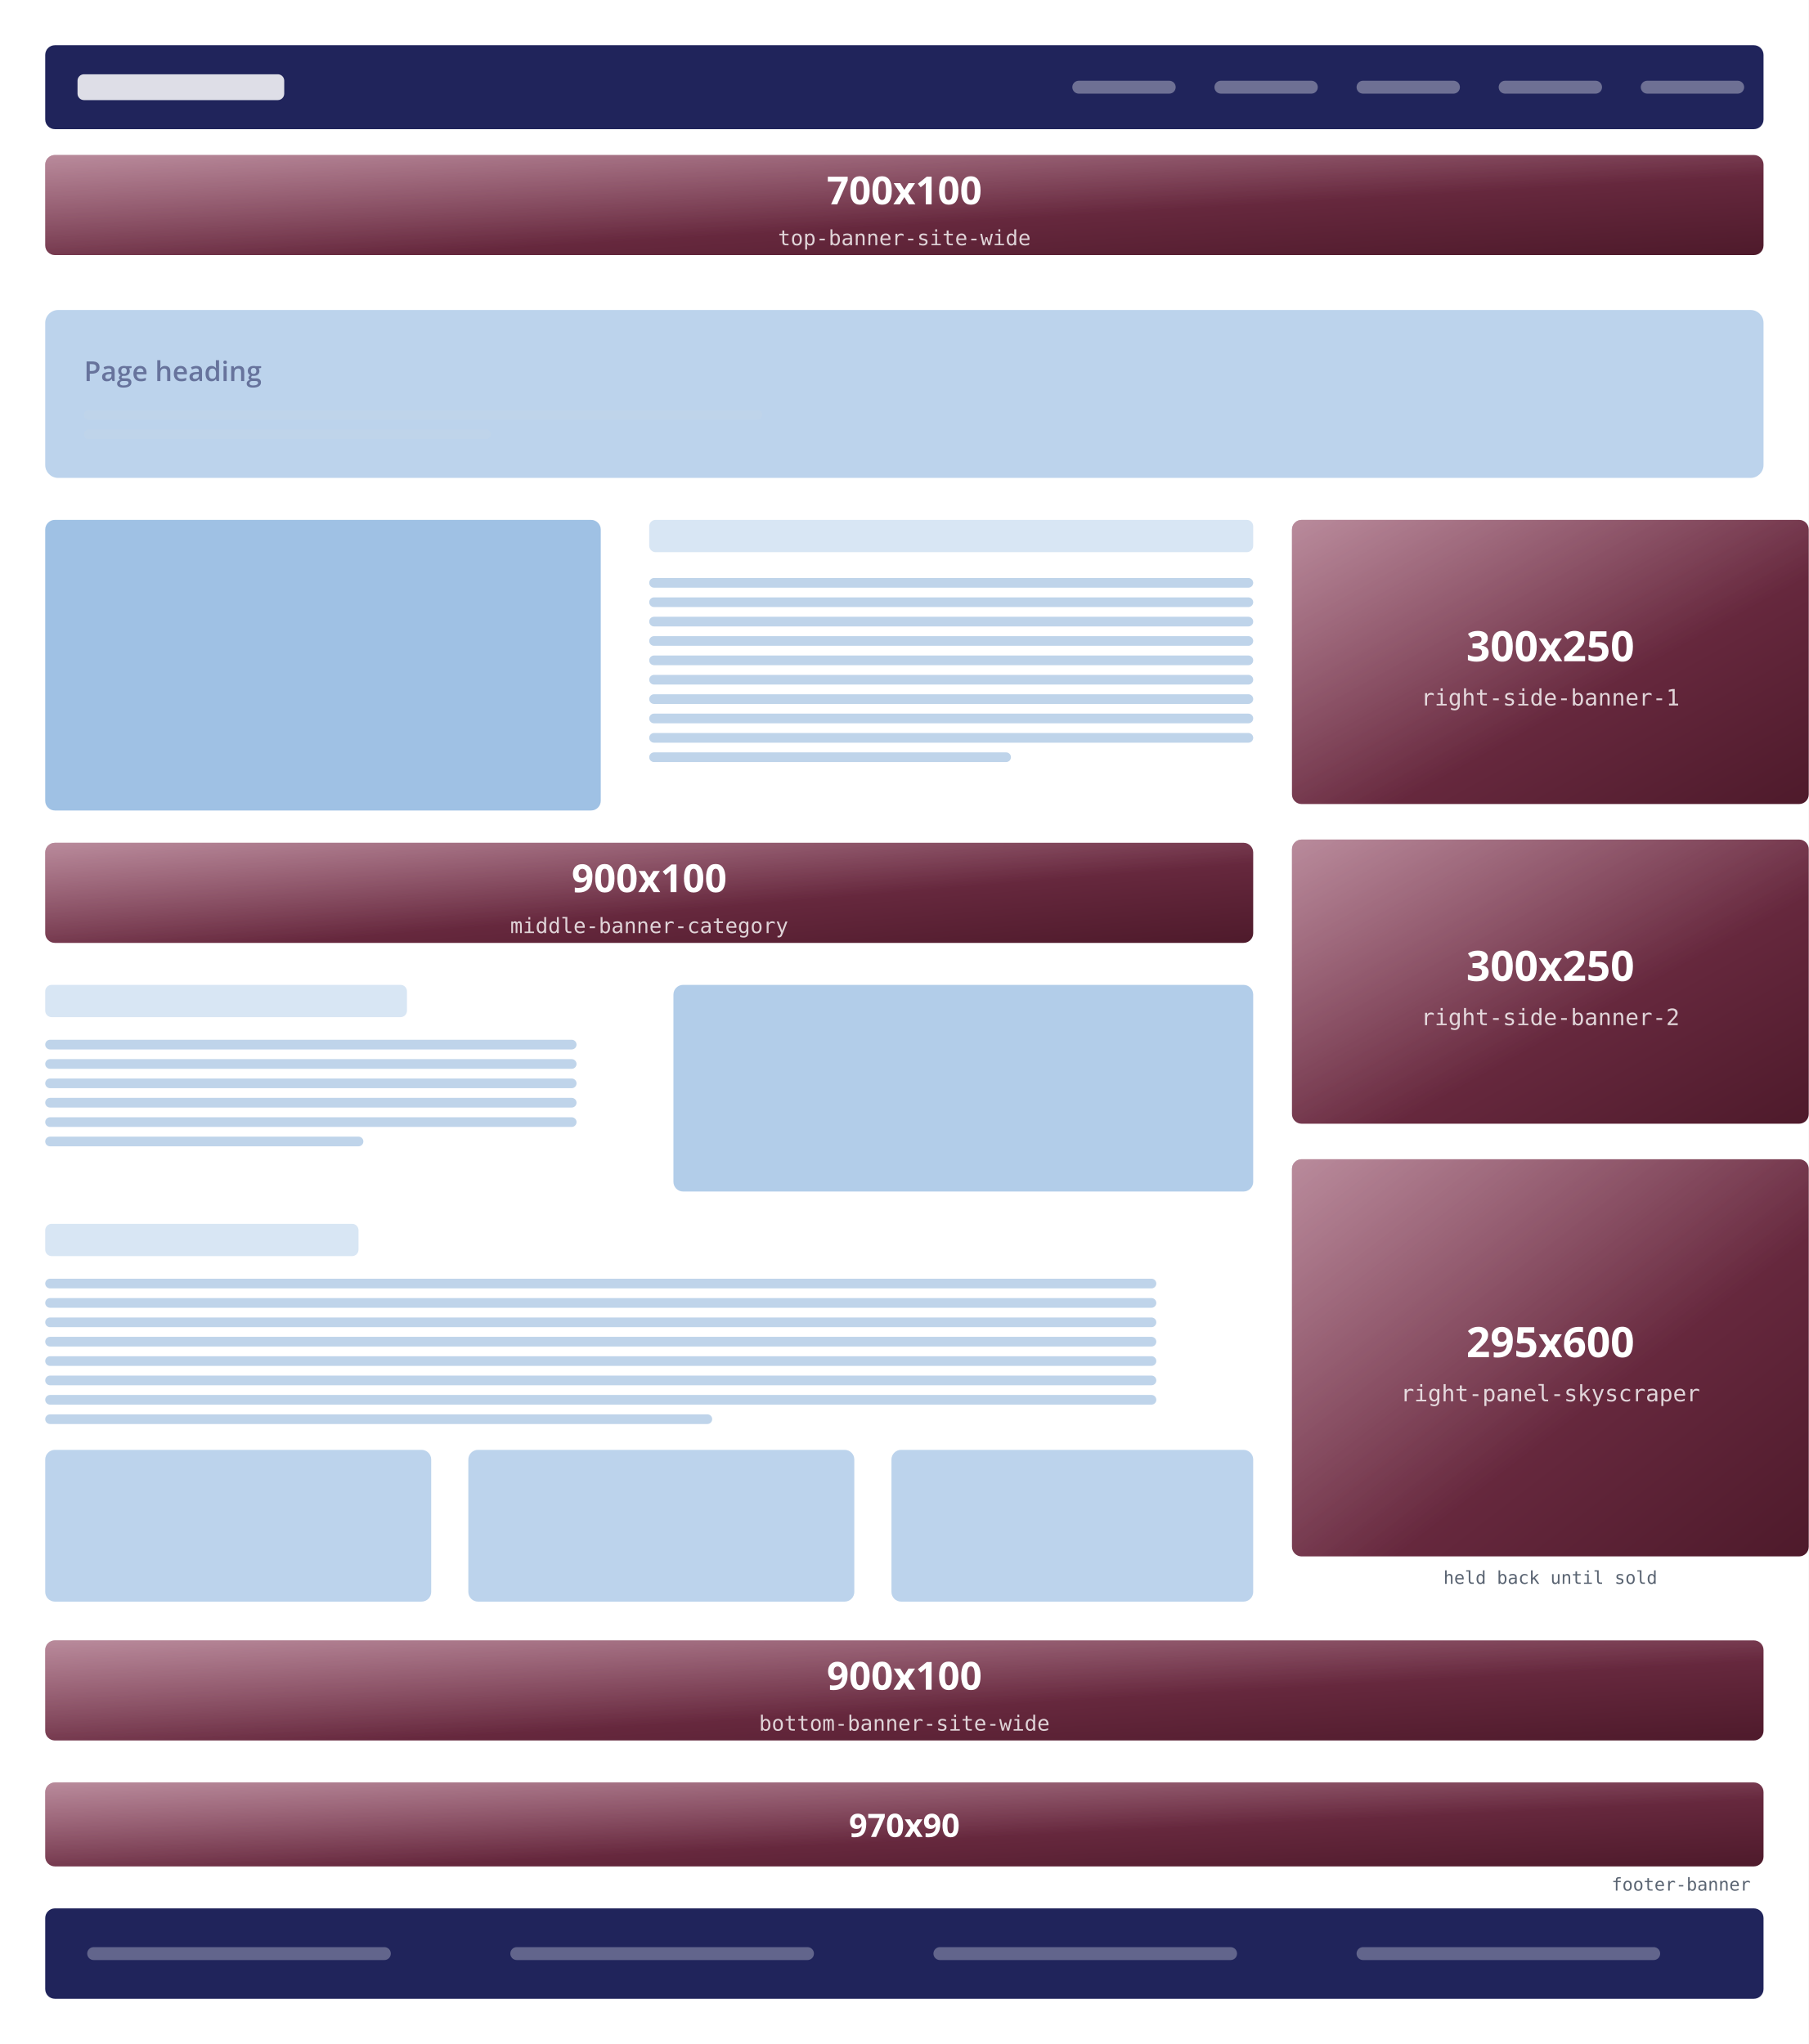
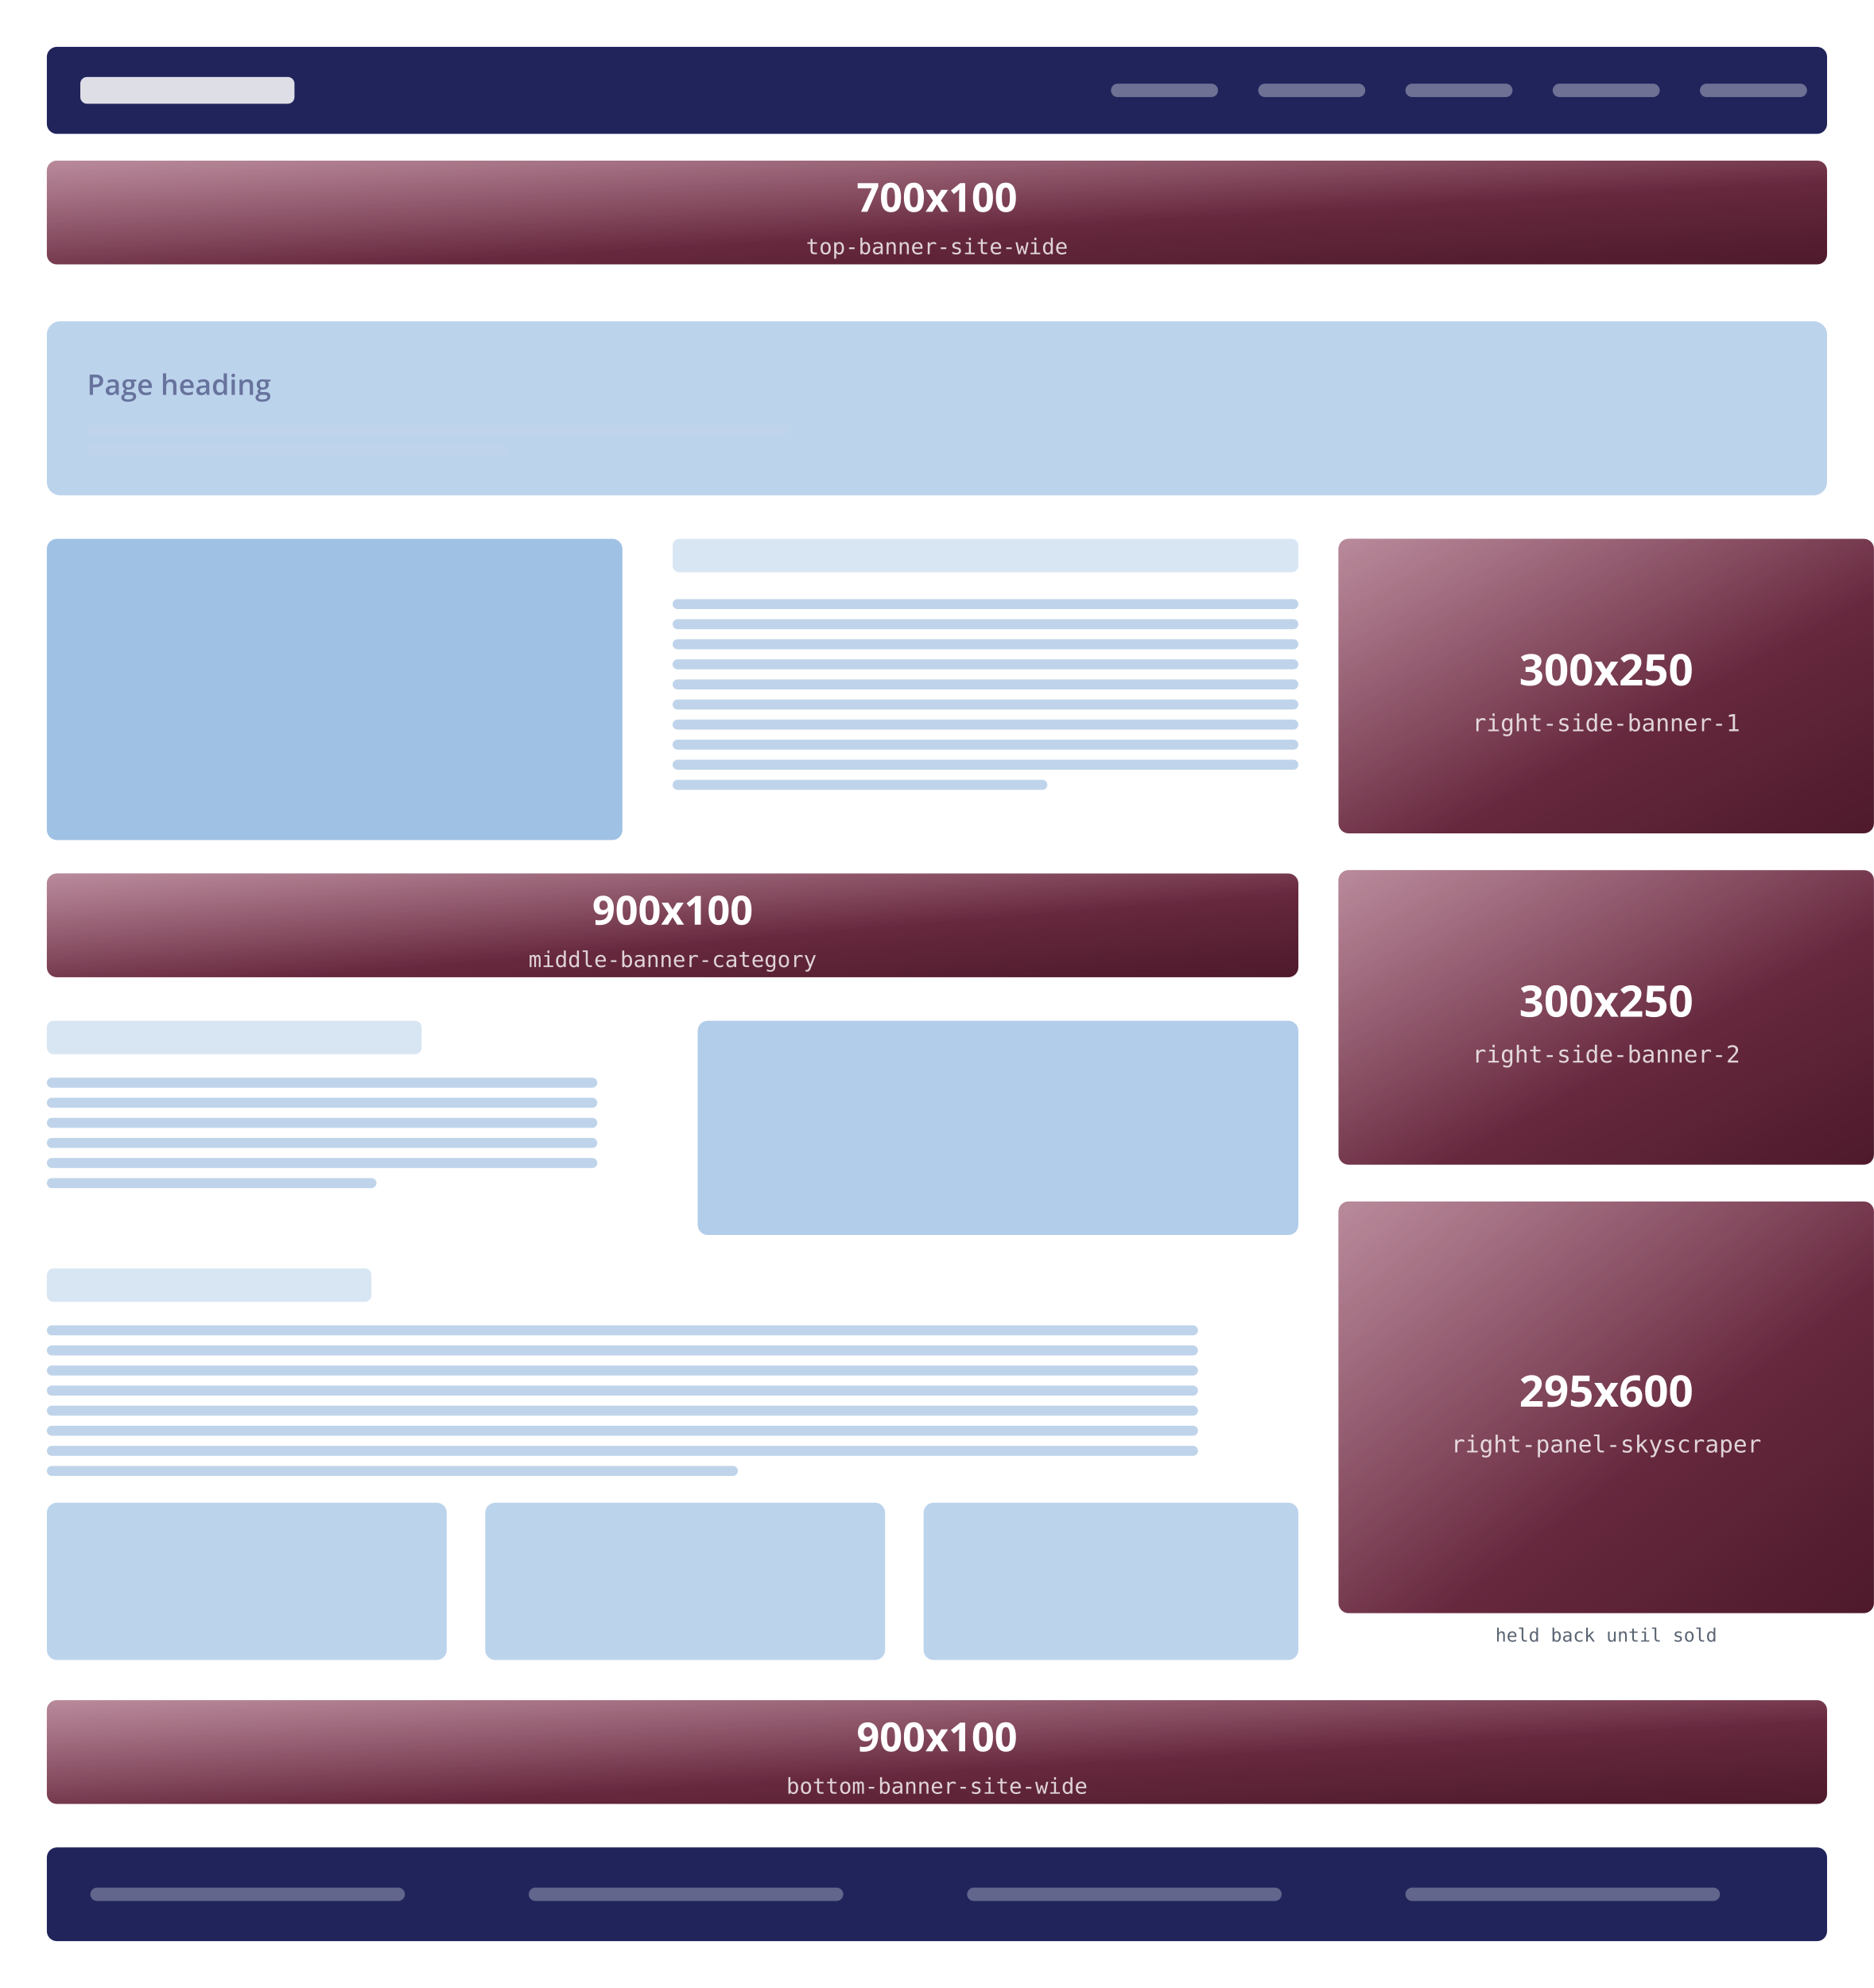
- <svg xmlns="http://www.w3.org/2000/svg" viewBox="0 0 1120 1266" width="1120" height="1266" role="img" aria-label="Pearland411 full page layout: Main column + sidebar — six zones">
+ <svg xmlns="http://www.w3.org/2000/svg" viewBox="0 0 1120 1188" width="1120" height="1188" role="img" aria-label="Pearland411 full page layout: Main column + sidebar — six zones">
  <style>
    .zsize   { font-family: 'Poppins','Open Sans',system-ui,sans-serif; font-weight: 700; fill: #FFFFFF; }
    .zkey    { font-family: ui-monospace,SFMono-Regular,Menlo,Consolas,monospace; fill: #FFFFFF; opacity: .8; }
    .zkey-out{ font-family: ui-monospace,SFMono-Regular,Menlo,Consolas,monospace; fill: #5A6472; }
    .wire    { font-family: 'Poppins','Open Sans',system-ui,sans-serif; font-weight: 600; fill: #20245B; opacity: .55; }
  </style>
  <defs>
    <linearGradient id="zone" x1="0" y1="0" x2="1" y2="1">
      <stop offset="0" stop-color="#8A3D59" />
      <stop offset="1" stop-color="#4E1A2B" />
    </linearGradient>
    <linearGradient id="sheen" x1="0" y1="0" x2="1" y2="1">
      <stop offset="0" stop-color="#FFFFFF" stop-opacity="0.4" />
      <stop offset="0.6" stop-color="#FFFFFF" stop-opacity="0" />
    </linearGradient>
  </defs>
-   <rect width="1120" height="1266" fill="#FFFFFF" />
+   <rect width="1120" height="1188" fill="#FFFFFF" />
  <rect x="28" y="28" width="1064" height="52" rx="6" fill="#20245B" />
  <rect x="48" y="46" width="128" height="16" rx="4" fill="#FFFFFF" opacity="0.85" />
  <rect x="1016" y="50" width="64" height="8" rx="4" fill="#FFFFFF" opacity="0.35" />
  <rect x="928" y="50" width="64" height="8" rx="4" fill="#FFFFFF" opacity="0.35" />
  <rect x="840" y="50" width="64" height="8" rx="4" fill="#FFFFFF" opacity="0.35" />
  <rect x="752" y="50" width="64" height="8" rx="4" fill="#FFFFFF" opacity="0.35" />
  <rect x="664" y="50" width="64" height="8" rx="4" fill="#FFFFFF" opacity="0.35" />
  <g>
    <rect x="28" y="96" width="1064" height="62" rx="6" fill="url(#zone)" />
    <rect x="28" y="96" width="1064" height="62" rx="6" fill="url(#sheen)" />
    <text x="560.0" y="117.25" text-anchor="middle" dominant-baseline="central" class="zsize" font-size="24">700x100</text>
    <text x="560.0" y="147.4" text-anchor="middle" dominant-baseline="central" class="zkey" font-size="13">top-banner-site-wide</text>
  </g>
  <rect x="28" y="192" width="1064" height="104" rx="8" fill="#9FC1E4" opacity="0.7" />
  <text x="52" y="236" class="wire" font-size="17">Page heading</text>
  <rect x="52" y="254" width="420" height="6" rx="3" fill="#BFD4EA" />
  <rect x="52" y="266" width="252" height="6" rx="3" fill="#BFD4EA" />
  <rect x="28" y="322" width="344" height="180" rx="6" fill="#9FC1E4" />
  <rect x="402" y="322" width="374" height="20" rx="4" fill="#D8E6F4" />
  <rect x="402.0" y="358" width="374" height="6" rx="3" fill="#BFD4EA" />
  <rect x="402.0" y="370" width="374" height="6" rx="3" fill="#BFD4EA" />
  <rect x="402.0" y="382" width="374" height="6" rx="3" fill="#BFD4EA" />
  <rect x="402.0" y="394" width="374" height="6" rx="3" fill="#BFD4EA" />
  <rect x="402.0" y="406" width="374" height="6" rx="3" fill="#BFD4EA" />
  <rect x="402.0" y="418" width="374" height="6" rx="3" fill="#BFD4EA" />
  <rect x="402.0" y="430" width="374" height="6" rx="3" fill="#BFD4EA" />
  <rect x="402.0" y="442" width="374" height="6" rx="3" fill="#BFD4EA" />
  <rect x="402.0" y="454" width="374" height="6" rx="3" fill="#BFD4EA" />
  <rect x="402.0" y="466" width="224" height="6" rx="3" fill="#BFD4EA" />
  <g>
    <rect x="800" y="322" width="320" height="176" rx="6" fill="url(#zone)" />
    <rect x="800" y="322" width="320" height="176" rx="6" fill="url(#sheen)" />
    <text x="960.0" y="399.5" text-anchor="middle" dominant-baseline="central" class="zsize" font-size="26">300x250</text>
    <text x="960.0" y="432.1" text-anchor="middle" dominant-baseline="central" class="zkey" font-size="14">right-side-banner-1</text>
  </g>
  <g>
    <rect x="800" y="520" width="320" height="176" rx="6" fill="url(#zone)" />
    <rect x="800" y="520" width="320" height="176" rx="6" fill="url(#sheen)" />
    <text x="960.0" y="597.5" text-anchor="middle" dominant-baseline="central" class="zsize" font-size="26">300x250</text>
    <text x="960.0" y="630.1" text-anchor="middle" dominant-baseline="central" class="zkey" font-size="14">right-side-banner-2</text>
  </g>
  <g>
    <rect x="28" y="522" width="748" height="62" rx="6" fill="url(#zone)" />
    <rect x="28" y="522" width="748" height="62" rx="6" fill="url(#sheen)" />
    <text x="402.0" y="543.25" text-anchor="middle" dominant-baseline="central" class="zsize" font-size="24">900x100</text>
    <text x="402.0" y="573.4" text-anchor="middle" dominant-baseline="central" class="zkey" font-size="13">middle-banner-category</text>
  </g>
  <rect x="28" y="610" width="224" height="20" rx="4" fill="#D8E6F4" />
  <rect x="28" y="644" width="329" height="6" rx="3" fill="#BFD4EA" />
  <rect x="28" y="656" width="329" height="6" rx="3" fill="#BFD4EA" />
  <rect x="28" y="668" width="329" height="6" rx="3" fill="#BFD4EA" />
  <rect x="28" y="680" width="329" height="6" rx="3" fill="#BFD4EA" />
  <rect x="28" y="692" width="329" height="6" rx="3" fill="#BFD4EA" />
  <rect x="28" y="704" width="197" height="6" rx="3" fill="#BFD4EA" />
  <rect x="417" y="610" width="359" height="128" rx="6" fill="#9FC1E4" opacity="0.8" />
  <rect x="28" y="758" width="194" height="20" rx="4" fill="#D8E6F4" />
  <rect x="28" y="792" width="688" height="6" rx="3" fill="#BFD4EA" />
  <rect x="28" y="804" width="688" height="6" rx="3" fill="#BFD4EA" />
  <rect x="28" y="816" width="688" height="6" rx="3" fill="#BFD4EA" />
  <rect x="28" y="828" width="688" height="6" rx="3" fill="#BFD4EA" />
  <rect x="28" y="840" width="688" height="6" rx="3" fill="#BFD4EA" />
  <rect x="28" y="852" width="688" height="6" rx="3" fill="#BFD4EA" />
  <rect x="28" y="864" width="688" height="6" rx="3" fill="#BFD4EA" />
  <rect x="28" y="876" width="413" height="6" rx="3" fill="#BFD4EA" />
  <rect x="28" y="898" width="239" height="94" rx="6" fill="#9FC1E4" opacity="0.7" />
  <rect x="290" y="898" width="239" height="94" rx="6" fill="#9FC1E4" opacity="0.7" />
  <rect x="552" y="898" width="224" height="94" rx="6" fill="#9FC1E4" opacity="0.7" />
  <g>
    <rect x="800" y="718" width="320" height="246" rx="6" fill="url(#zone)" />
    <rect x="800" y="718" width="320" height="246" rx="6" fill="url(#sheen)" />
    <text x="960.0" y="830.5" text-anchor="middle" dominant-baseline="central" class="zsize" font-size="26">295x600</text>
    <text x="960.0" y="863.1" text-anchor="middle" dominant-baseline="central" class="zkey" font-size="14">right-panel-skyscraper</text>
  </g>
  <text x="960.0" y="981" text-anchor="middle" class="zkey-out" font-size="11">held back until sold</text>
  <g>
    <rect x="28" y="1016" width="1064" height="62" rx="6" fill="url(#zone)" />
    <rect x="28" y="1016" width="1064" height="62" rx="6" fill="url(#sheen)" />
    <text x="560.0" y="1037.25" text-anchor="middle" dominant-baseline="central" class="zsize" font-size="24">900x100</text>
    <text x="560.0" y="1067.4" text-anchor="middle" dominant-baseline="central" class="zkey" font-size="13">bottom-banner-site-wide</text>
  </g>
-   <g>
-     <rect x="28" y="1104" width="1064" height="52" rx="6" fill="url(#zone)" />
-     <rect x="28" y="1104" width="1064" height="52" rx="6" fill="url(#sheen)" />
-     <text x="560.0" y="1130.0" text-anchor="middle" dominant-baseline="central" class="zsize" font-size="20">970x90</text>
-   </g>
-   <text x="1084" y="1171" text-anchor="end" class="zkey-out" font-size="11">footer-banner</text>
-   <rect x="28" y="1182" width="1064" height="56" rx="6" fill="#20245B" />
-   <rect x="54" y="1206" width="188" height="8" rx="4" fill="#FFFFFF" opacity="0.3" />
-   <rect x="316" y="1206" width="188" height="8" rx="4" fill="#FFFFFF" opacity="0.3" />
-   <rect x="578" y="1206" width="188" height="8" rx="4" fill="#FFFFFF" opacity="0.3" />
-   <rect x="840" y="1206" width="188" height="8" rx="4" fill="#FFFFFF" opacity="0.3" />
+   <rect x="28" y="1104" width="1064" height="56" rx="6" fill="#20245B" />
+   <rect x="54" y="1128" width="188" height="8" rx="4" fill="#FFFFFF" opacity="0.3" />
+   <rect x="316" y="1128" width="188" height="8" rx="4" fill="#FFFFFF" opacity="0.3" />
+   <rect x="578" y="1128" width="188" height="8" rx="4" fill="#FFFFFF" opacity="0.3" />
+   <rect x="840" y="1128" width="188" height="8" rx="4" fill="#FFFFFF" opacity="0.3" />
</svg>
